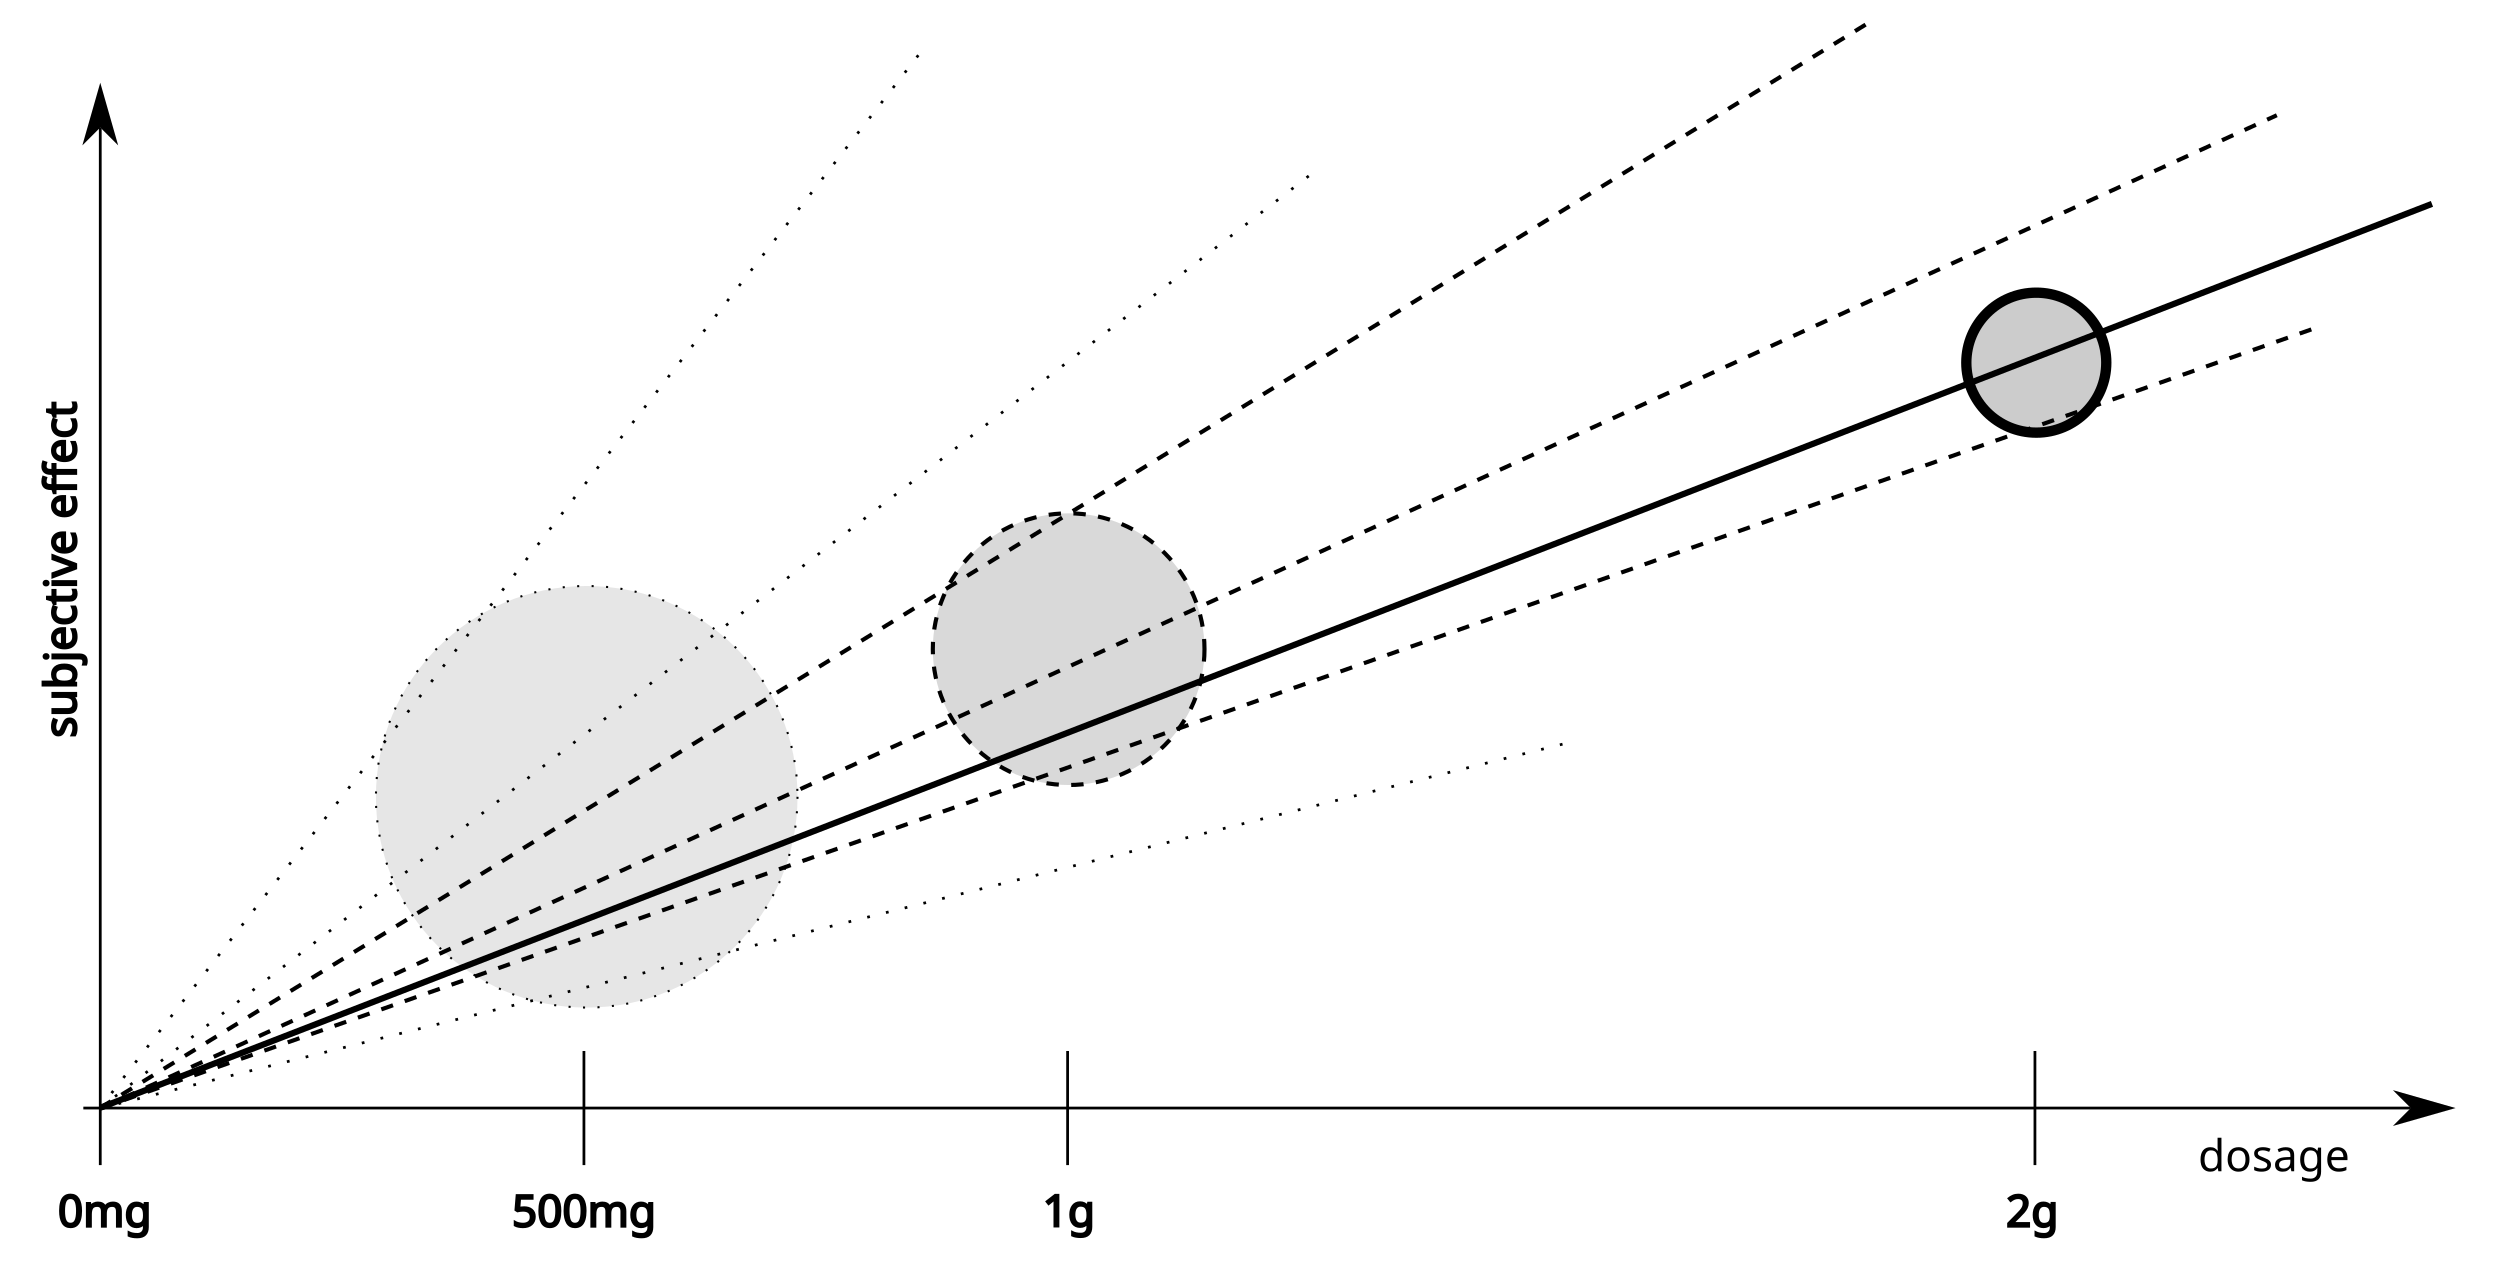
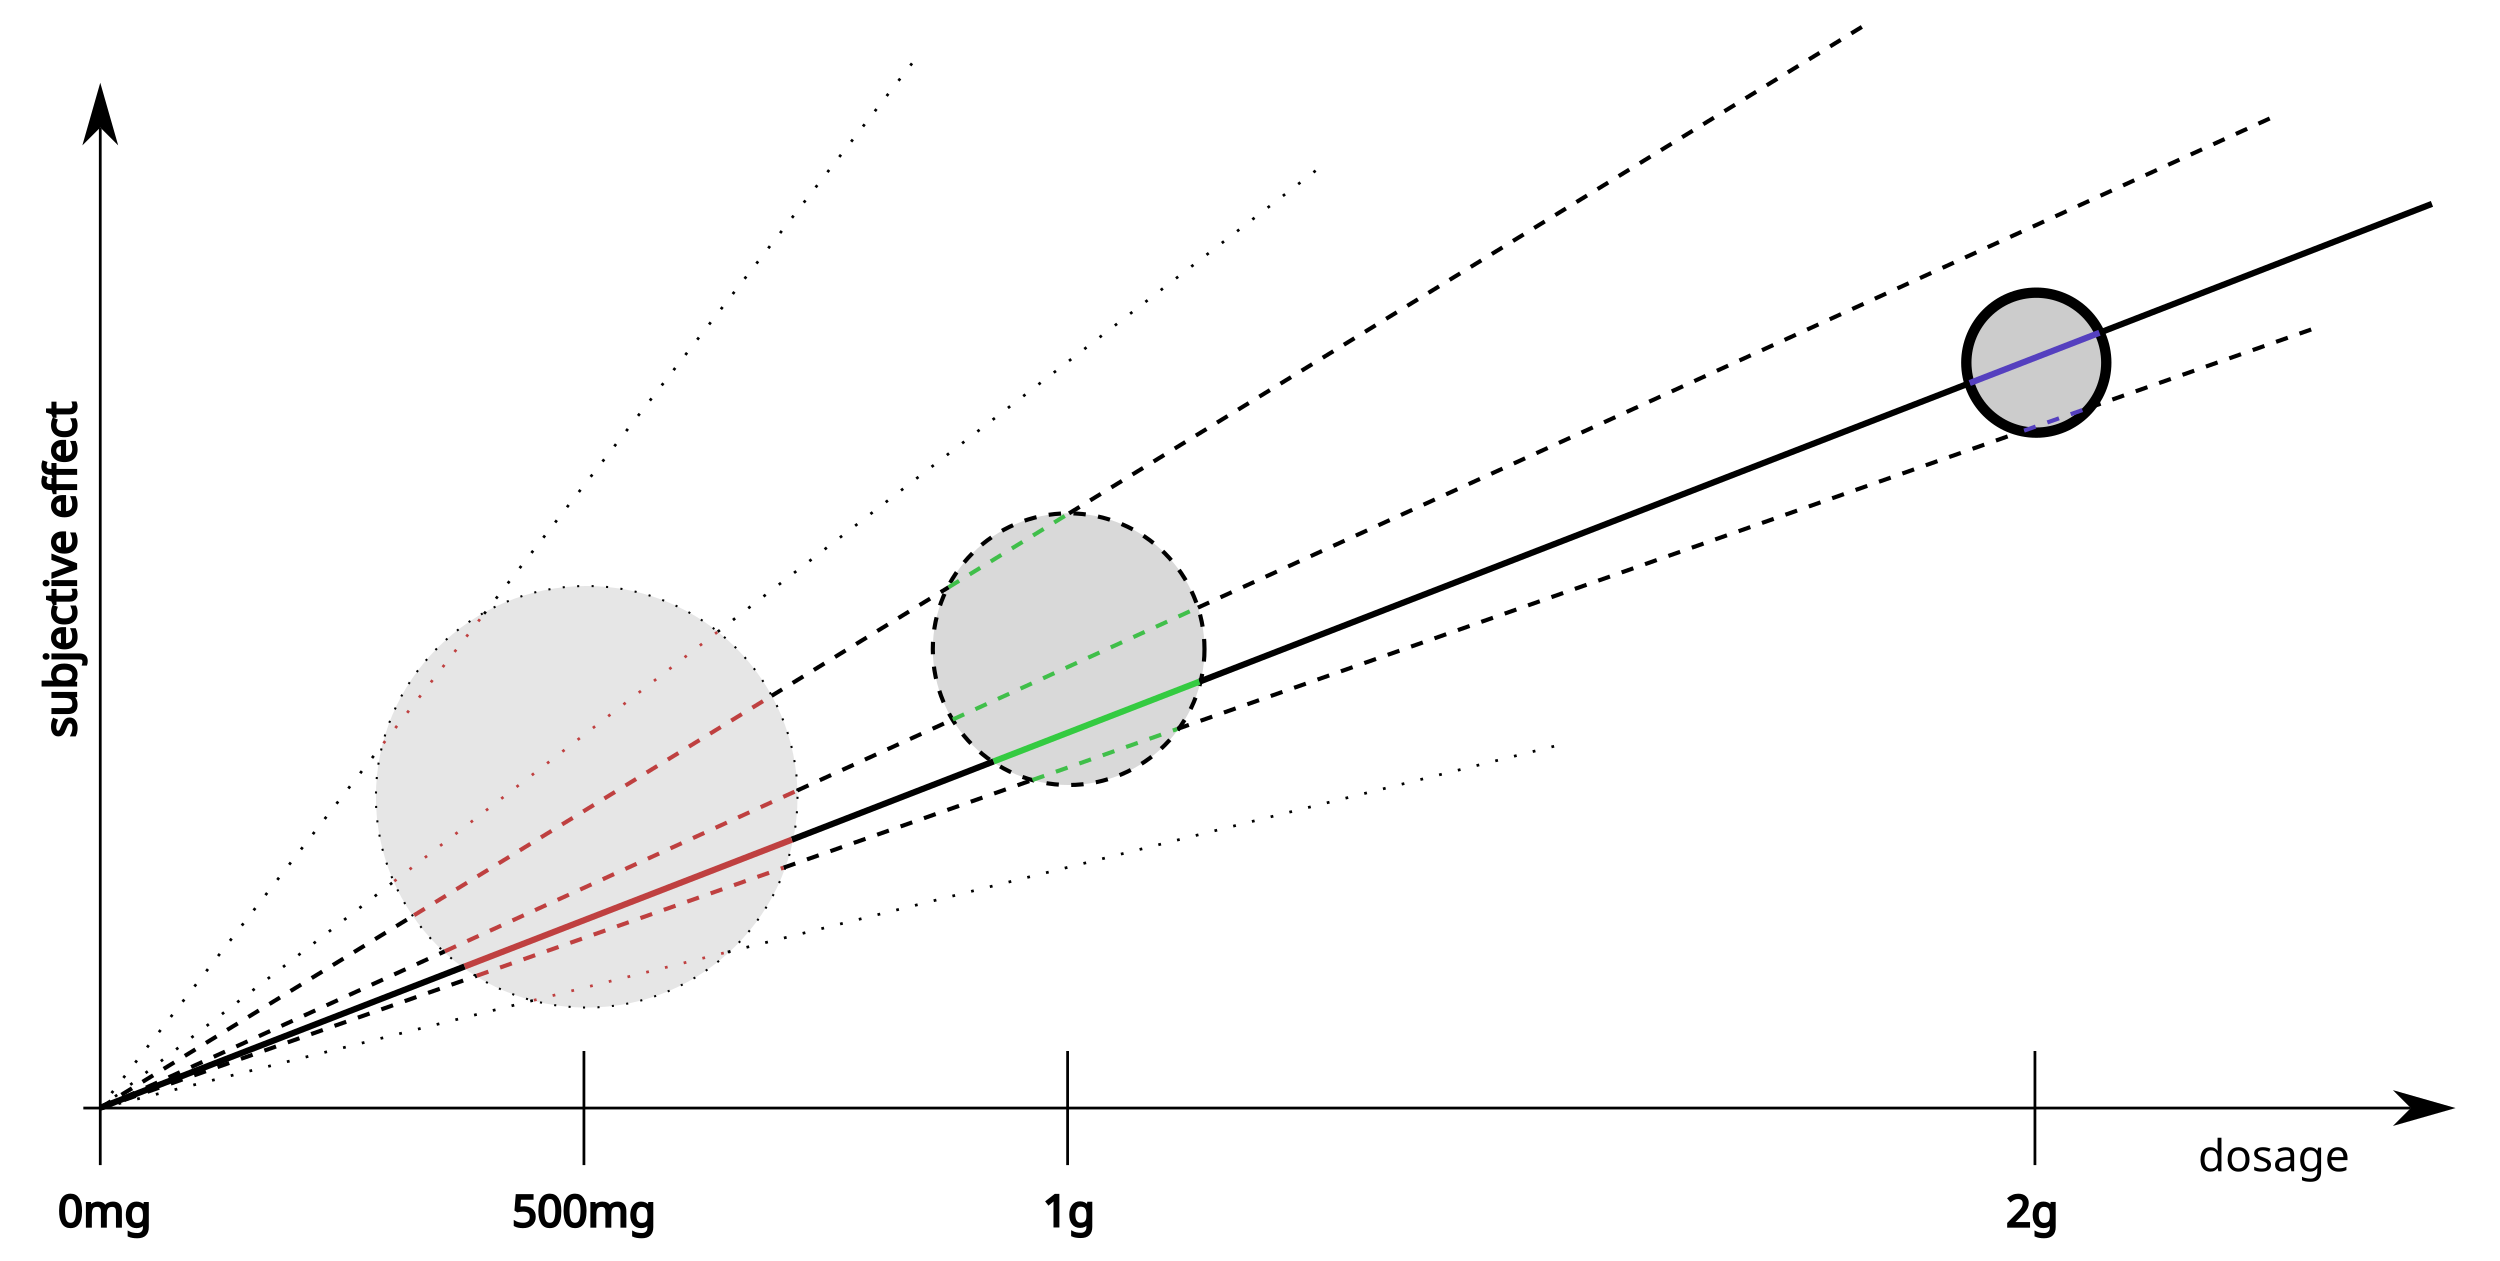
<svg xmlns="http://www.w3.org/2000/svg" width="1209.503" height="610" viewBox="-20 -10 1209.503 610" version="1.1" id="svg5">
  <defs id="defs2">
    <marker style="overflow:visible" id="Arrow1L" refX="0" refY="0" orient="auto-start-reverse" markerWidth="22.75" markerHeight="13" viewBox="0 0 8.75 5" preserveAspectRatio="xMidYMid">
      <path style="fill:context-stroke;fill-rule:evenodd;stroke:none" d="M 0,0 5,-5 -12.5,0 5,5 Z" id="arrow1L" transform="scale(-0.5)" />
    </marker>
+     <clipPath clipPathUnits="userSpaceOnUse" id="clipPath2748">
+       <g id="g2764" mask="none">
+         <path style="font-variation-settings:normal;fill:none;fill-opacity:1;fill-rule:evenodd;stroke:#000000;stroke-width:1.333;stroke-linecap:butt;stroke-linejoin:miter;stroke-miterlimit:4;stroke-dasharray:1.333, 8;stroke-dashoffset:0;stroke-opacity:1;stop-color:#000000" d="M 64.302,665.757 653.098,211.704" id="path2750" />
+         <path style="font-variation-settings:normal;fill:none;fill-opacity:1;fill-rule:evenodd;stroke:#000000;stroke-width:1.333;stroke-linecap:butt;stroke-linejoin:miter;stroke-miterlimit:4;stroke-dasharray:1.333, 8;stroke-dashoffset:0;stroke-opacity:1;stop-color:#000000" d="M 64.302,665.757 773.852,489.112" id="path2752" />
+         <path style="font-variation-settings:normal;fill:none;fill-opacity:1;fill-rule:evenodd;stroke:#000000;stroke-width:1.333;stroke-linecap:butt;stroke-linejoin:miter;stroke-miterlimit:4;stroke-dasharray:1.333, 8;stroke-dashoffset:0;stroke-opacity:1;stop-color:#000000" d="M 64.302,665.757 461.618,154.644" id="path2754" />
+         <path style="font-variation-settings:normal;fill:none;fill-opacity:1;fill-rule:evenodd;stroke:#000000;stroke-width:2;stroke-linecap:butt;stroke-linejoin:miter;stroke-miterlimit:4;stroke-dasharray:6, 6;stroke-dashoffset:0;stroke-opacity:1;stop-color:#000000" d="M 64.58,665.479 921.747,139.543" id="path2756" />
+         <path style="font-variation-settings:normal;fill:none;fill-opacity:1;fill-rule:evenodd;stroke:#000000;stroke-width:2;stroke-linecap:butt;stroke-linejoin:miter;stroke-miterlimit:4;stroke-dasharray:6, 6;stroke-dashoffset:0;stroke-opacity:1;stop-color:#000000" d="M 64.716,665.735 1138.476,287.442" id="path2758" />
+         <path style="font-variation-settings:normal;fill:none;fill-opacity:1;fill-rule:evenodd;stroke:#000000;stroke-width:2;stroke-linecap:butt;stroke-linejoin:miter;stroke-miterlimit:4;stroke-dasharray:6, 6;stroke-dashoffset:0;stroke-opacity:1;stop-color:#000000" d="M 64.875,665.725 1117.582,185.295" id="path2760" />
+         <path style="font-variation-settings:normal;fill:none;fill-opacity:1;fill-rule:evenodd;stroke:#000000;stroke-width:3;stroke-linecap:butt;stroke-linejoin:miter;stroke-miterlimit:4;stroke-dasharray:none;stroke-dashoffset:0;stroke-opacity:1;stop-color:#000000" d="M 64.571,665.468 1192.64,228.173" id="path2762" />
+       </g>
+     </clipPath>
  </defs>
  <g id="layer1" transform="translate(-36.05978,-139.5433)">
+     <circle style="fill:#cccccc;fill-opacity:1;stroke:#000000;stroke-width:5;stroke-linejoin:round;stroke-dasharray:none;stroke-dashoffset:0;stroke-opacity:1" id="path1695-9-2" cx="1001.225" cy="304.997" r="33.858" />
+     <circle style="fill:#d9d9d9;fill-opacity:1;stroke:#000000;stroke-width:2;stroke-linejoin:round;stroke-dasharray:6, 6;stroke-dashoffset:0;stroke-opacity:1" id="path1695-9" cx="533.076" cy="443.613" r="65.719" />
+     <circle style="fill:#e6e6e6;fill-opacity:1;stroke:#000000;stroke-linejoin:round;stroke-dasharray:1, 6;stroke-dashoffset:0;stroke-opacity:1" id="path1695" cx="299.912" cy="515.027" r="101.99" />
+     <path id="path1894" style="font-variation-settings:normal;fill:none;fill-opacity:1;fill-rule:evenodd;stroke:#000000;stroke-width:1.333;stroke-linecap:butt;stroke-linejoin:miter;stroke-miterlimit:4;stroke-dasharray:1.333, 8;stroke-dashoffset:0;stroke-opacity:1;stop-color:#000000" d="M 368.155 590.111 L 773.852 489.112 " />
+     <path id="path2846" style="font-variation-settings:normal;fill:none;fill-opacity:1;fill-rule:evenodd;stroke:#bf4040;stroke-width:1.333;stroke-linecap:butt;stroke-linejoin:miter;stroke-miterlimit:4;stroke-dasharray:1.333, 8;stroke-dashoffset:0;stroke-opacity:1;stop-color:#000000" d="M 274.364 613.461 L 368.155 590.111 " />
+     <path id="path2844" style="font-variation-settings:normal;fill:none;fill-opacity:1;fill-rule:evenodd;stroke:#000000;stroke-width:1.333;stroke-linecap:butt;stroke-linejoin:miter;stroke-miterlimit:4;stroke-dasharray:1.333, 8;stroke-dashoffset:0;stroke-opacity:1;stop-color:#000000" d="M 64.302 665.757 L 274.364 613.461 " />
+     <path id="path1898" style="font-variation-settings:normal;fill:none;fill-opacity:1;fill-rule:evenodd;stroke:#000000;stroke-width:2;stroke-linecap:butt;stroke-linejoin:miter;stroke-miterlimit:4;stroke-dasharray:6, 6;stroke-dashoffset:0;stroke-opacity:1;stop-color:#000000" d="M 533.27 377.903 L 921.747 139.543 " />
+     <path id="path2853" style="font-variation-settings:normal;fill:none;fill-opacity:1;fill-rule:evenodd;stroke:#40bf4a;stroke-width:2;stroke-linecap:butt;stroke-linejoin:miter;stroke-miterlimit:4;stroke-dasharray:6, 6;stroke-dashoffset:0;stroke-opacity:1;stop-color:#000000" d="M 474.946 413.689 L 533.27 377.903 " />
+     <path id="path2851" style="font-variation-settings:normal;fill:none;fill-opacity:1;fill-rule:evenodd;stroke:#000000;stroke-width:2;stroke-linecap:butt;stroke-linejoin:miter;stroke-miterlimit:4;stroke-dasharray:6, 6;stroke-dashoffset:0;stroke-opacity:1;stop-color:#000000" d="M 389.343 466.213 L 474.946 413.689 " />
+     <path id="path2818" style="font-variation-settings:normal;fill:none;fill-opacity:1;fill-rule:evenodd;stroke:#bf4040;stroke-width:2;stroke-linecap:butt;stroke-linejoin:miter;stroke-miterlimit:4;stroke-dasharray:6, 6;stroke-dashoffset:0;stroke-opacity:1;stop-color:#000000" d="M 216.417 572.315 L 389.343 466.213 " />
+     <path id="path2816" style="font-variation-settings:normal;fill:none;fill-opacity:1;fill-rule:evenodd;stroke:#000000;stroke-width:2;stroke-linecap:butt;stroke-linejoin:miter;stroke-miterlimit:4;stroke-dasharray:6, 6;stroke-dashoffset:0;stroke-opacity:1;stop-color:#000000" d="M 64.58 665.479 L 216.417 572.315 " />
+     <path id="path1900" style="font-variation-settings:normal;fill:none;fill-opacity:1;fill-rule:evenodd;stroke:#000000;stroke-width:2;stroke-linecap:butt;stroke-linejoin:miter;stroke-miterlimit:4;stroke-dasharray:6, 6;stroke-dashoffset:0;stroke-opacity:1;stop-color:#000000" d="M 1026.691 326.825 L 1138.476 287.442 " />
+     <path id="path2888" style="font-variation-settings:normal;fill:none;fill-opacity:1;fill-rule:evenodd;stroke:#5540bf;stroke-width:2;stroke-linecap:butt;stroke-linejoin:miter;stroke-miterlimit:4;stroke-dasharray:6, 6;stroke-dashoffset:0;stroke-opacity:1;stop-color:#000000" d="M 995.238 337.906 L 1026.691 326.825 " />
+     <path id="path2886" style="font-variation-settings:normal;fill:none;fill-opacity:1;fill-rule:evenodd;stroke:#000000;stroke-width:2;stroke-linecap:butt;stroke-linejoin:miter;stroke-miterlimit:4;stroke-dasharray:6, 6;stroke-dashoffset:0;stroke-opacity:1;stop-color:#000000" d="M 585.568 482.236 L 995.238 337.906 " />
+     <path id="path2874" style="font-variation-settings:normal;fill:none;fill-opacity:1;fill-rule:evenodd;stroke:#40bf4a;stroke-width:2;stroke-linecap:butt;stroke-linejoin:miter;stroke-miterlimit:4;stroke-dasharray:6, 6;stroke-dashoffset:0;stroke-opacity:1;stop-color:#000000" d="M 515.584 506.892 L 585.568 482.236 " />
+     <path id="path2872" style="font-variation-settings:normal;fill:none;fill-opacity:1;fill-rule:evenodd;stroke:#000000;stroke-width:2;stroke-linecap:butt;stroke-linejoin:miter;stroke-miterlimit:4;stroke-dasharray:6, 6;stroke-dashoffset:0;stroke-opacity:1;stop-color:#000000" d="M 395.158 549.319 L 515.584 506.892 " />
+     <path id="path2839" style="font-variation-settings:normal;fill:none;fill-opacity:1;fill-rule:evenodd;stroke:#bf4040;stroke-width:2;stroke-linecap:butt;stroke-linejoin:miter;stroke-miterlimit:4;stroke-dasharray:6, 6;stroke-dashoffset:0;stroke-opacity:1;stop-color:#000000" d="M 246.674 601.63 L 395.158 549.319 " />
+     <path id="path2837" style="font-variation-settings:normal;fill:none;fill-opacity:1;fill-rule:evenodd;stroke:#000000;stroke-width:2;stroke-linecap:butt;stroke-linejoin:miter;stroke-miterlimit:4;stroke-dasharray:6, 6;stroke-dashoffset:0;stroke-opacity:1;stop-color:#000000" d="M 64.716 665.735 L 246.674 601.63 " />
+     <path id="path1902" style="font-variation-settings:normal;fill:none;fill-opacity:1;fill-rule:evenodd;stroke:#000000;stroke-width:2;stroke-linecap:butt;stroke-linejoin:miter;stroke-miterlimit:4;stroke-dasharray:6, 6;stroke-dashoffset:0;stroke-opacity:1;stop-color:#000000" d="M 595.599 423.516 L 1117.582 185.295 " />
+     <path id="path2860" style="font-variation-settings:normal;fill:none;fill-opacity:1;fill-rule:evenodd;stroke:#40bf4a;stroke-width:2;stroke-linecap:butt;stroke-linejoin:miter;stroke-miterlimit:4;stroke-dasharray:6, 6;stroke-dashoffset:0;stroke-opacity:1;stop-color:#000000" d="M 477.042 477.622 L 595.599 423.516 " />
+     <path id="path2858" style="font-variation-settings:normal;fill:none;fill-opacity:1;fill-rule:evenodd;stroke:#000000;stroke-width:2;stroke-linecap:butt;stroke-linejoin:miter;stroke-miterlimit:4;stroke-dasharray:6, 6;stroke-dashoffset:0;stroke-opacity:1;stop-color:#000000" d="M 401.753 511.982 L 477.042 477.622 " />
+     <path id="path2825" style="font-variation-settings:normal;fill:none;fill-opacity:1;fill-rule:evenodd;stroke:#bf4040;stroke-width:2;stroke-linecap:butt;stroke-linejoin:miter;stroke-miterlimit:4;stroke-dasharray:6, 6;stroke-dashoffset:0;stroke-opacity:1;stop-color:#000000" d="M 231.249 589.796 L 401.753 511.982 " />
+     <path id="path2823" style="font-variation-settings:normal;fill:none;fill-opacity:1;fill-rule:evenodd;stroke:#000000;stroke-width:2;stroke-linecap:butt;stroke-linejoin:miter;stroke-miterlimit:4;stroke-dasharray:6, 6;stroke-dashoffset:0;stroke-opacity:1;stop-color:#000000" d="M 64.875 665.725 L 231.249 589.796 " />
+     <path id="path1904" style="font-variation-settings:normal;fill:none;fill-opacity:1;fill-rule:evenodd;stroke:#000000;stroke-width:3;stroke-linecap:butt;stroke-linejoin:miter;stroke-miterlimit:4;stroke-dasharray:none;stroke-dashoffset:0;stroke-opacity:1;stop-color:#000000" d="M 1031.777 290.532 L 1192.64 228.173 " />
+     <path id="path2881" style="font-variation-settings:normal;fill:none;fill-opacity:1;fill-rule:evenodd;stroke:#5540bf;stroke-width:3;stroke-linecap:butt;stroke-linejoin:miter;stroke-miterlimit:4;stroke-dasharray:none;stroke-dashoffset:0;stroke-opacity:1;stop-color:#000000" d="M 968.935 314.892 L 1031.777 290.532 " />
+     <path id="path2879" style="font-variation-settings:normal;fill:none;fill-opacity:1;fill-rule:evenodd;stroke:#000000;stroke-width:3;stroke-linecap:butt;stroke-linejoin:miter;stroke-miterlimit:4;stroke-dasharray:none;stroke-dashoffset:0;stroke-opacity:1;stop-color:#000000" d="M 596.302 459.343 L 968.935 314.892 " />
+     <path id="path2867" style="font-variation-settings:normal;fill:none;fill-opacity:1;fill-rule:evenodd;stroke:#34cb41;stroke-width:3;stroke-linecap:butt;stroke-linejoin:miter;stroke-miterlimit:4;stroke-dasharray:none;stroke-dashoffset:0;stroke-opacity:1;stop-color:#000000" d="M 496.728 497.942 L 596.302 459.343 " />
+     <path id="path2865" style="font-variation-settings:normal;fill:none;fill-opacity:1;fill-rule:evenodd;stroke:#000000;stroke-width:3;stroke-linecap:butt;stroke-linejoin:miter;stroke-miterlimit:4;stroke-dasharray:none;stroke-dashoffset:0;stroke-opacity:1;stop-color:#000000" d="M 399.174 535.759 L 496.728 497.942 " />
+     <path id="path2832" style="font-variation-settings:normal;fill:none;fill-opacity:1;fill-rule:evenodd;stroke:#bf4040;stroke-width:3;stroke-linecap:butt;stroke-linejoin:miter;stroke-miterlimit:4;stroke-dasharray:none;stroke-dashoffset:0;stroke-opacity:1;stop-color:#000000" d="M 240.824 597.143 L 399.174 535.759 " />
+     <path id="path2830" style="font-variation-settings:normal;fill:none;fill-opacity:1;fill-rule:evenodd;stroke:#000000;stroke-width:3;stroke-linecap:butt;stroke-linejoin:miter;stroke-miterlimit:4;stroke-dasharray:none;stroke-dashoffset:0;stroke-opacity:1;stop-color:#000000" d="M 64.571 665.468 L 240.824 597.143 " />
    <path style="font-variation-settings:normal;fill:none;fill-opacity:1;fill-rule:evenodd;stroke:#000000;stroke-width:1.333;stroke-linecap:butt;stroke-linejoin:miter;stroke-miterlimit:4;stroke-dasharray:none;stroke-dashoffset:0;stroke-opacity:1;marker-end:url(#Arrow1L);stop-color:#000000" d="M 56.378,665.618 H 1182.417" id="path398" />
    <text xml:space="preserve" style="font-style:normal;font-variant:normal;font-weight:normal;font-stretch:normal;font-size:21.333px;line-height:23px;font-family:sans-serif;-inkscape-font-specification:'sans-serif, Normal';font-variant-ligatures:normal;font-variant-position:normal;font-variant-caps:normal;font-variant-numeric:normal;font-variant-alternates:normal;font-variant-east-asian:normal;text-indent:0;text-align:start;text-decoration:none;text-decoration-line:none;text-decoration-style:solid;text-decoration-color:#000000;letter-spacing:0px;word-spacing:0px;text-transform:none;writing-mode:lr-tb;direction:ltr;text-orientation:mixed;dominant-baseline:auto;baseline-shift:baseline;text-anchor:start;white-space:normal;shape-padding:0;shape-margin:0;fill:#000000;fill-opacity:1;stroke:none;stroke-width:1px;stroke-linecap:butt;stroke-linejoin:miter;stroke-miterlimit:4;stroke-dasharray:none;stroke-dashoffset:0;stroke-opacity:1;stop-color:#000000" x="1079.502" y="696.191" id="text1008">
      <tspan id="tspan1006" x="1079.502" y="696.191">dosage</tspan>
    </text>
    <path style="font-variation-settings:normal;fill:none;fill-opacity:1;fill-rule:evenodd;stroke:#000000;stroke-width:1.333;stroke-linecap:butt;stroke-linejoin:miter;stroke-miterlimit:4;stroke-dasharray:none;stroke-dashoffset:0;stroke-opacity:1;marker-start:url(#Arrow1L);stop-color:#000000" d="M 64.567,191.218 V 693.22" id="path1411" />
    <path style="font-variation-settings:normal;fill:none;fill-opacity:1;fill-rule:evenodd;stroke:#000000;stroke-width:1.333;stroke-linecap:butt;stroke-linejoin:miter;stroke-miterlimit:4;stroke-dasharray:none;stroke-dashoffset:0;stroke-opacity:1;stop-color:#000000" d="m 298.567,638.016 v 55.204" id="path1413" />
    <path style="font-variation-settings:normal;fill:none;fill-opacity:1;fill-rule:evenodd;stroke:#000000;stroke-width:1.333;stroke-linecap:butt;stroke-linejoin:miter;stroke-miterlimit:4;stroke-dasharray:none;stroke-dashoffset:0;stroke-opacity:1;stop-color:#000000" d="m 532.567,638.016 v 55.204" id="path1415" />
    <path style="font-variation-settings:normal;fill:none;fill-opacity:1;fill-rule:evenodd;stroke:#000000;stroke-width:1.333;stroke-linecap:butt;stroke-linejoin:miter;stroke-miterlimit:4;stroke-dasharray:none;stroke-dashoffset:0;stroke-opacity:1;stop-color:#000000" d="m 1000.567,638.016 v 55.204" id="path1417" />
    <text xml:space="preserve" style="font-size:21.333px;line-height:23px;font-family:sans-serif;-inkscape-font-specification:'sans-serif, Normal';text-decoration:none;text-decoration-line:none;text-decoration-color:#000000;letter-spacing:0px;word-spacing:0px;fill:#000000;stroke:#000000;stroke-width:1px;stroke-linecap:butt;stroke-linejoin:miter;stroke-opacity:1;stop-color:#000000" x="44.1" y="723.004" id="text1421">
      <tspan id="tspan1419" x="44.1" y="723.004">0mg</tspan>
    </text>
    <text xml:space="preserve" style="font-size:21.333px;line-height:23px;font-family:sans-serif;-inkscape-font-specification:'sans-serif, Normal';text-decoration:none;text-decoration-line:none;text-decoration-color:#000000;letter-spacing:0px;word-spacing:0px;fill:#000000;stroke:#000000;stroke-width:1px;stroke-linecap:butt;stroke-linejoin:miter;stroke-opacity:1;stop-color:#000000" x="263.768" y="723.004" id="text1425">
      <tspan id="tspan1423" x="263.768" y="723.004">500mg</tspan>
    </text>
    <text xml:space="preserve" style="font-size:21.333px;line-height:23px;font-family:sans-serif;-inkscape-font-specification:'sans-serif, Normal';text-decoration:none;text-decoration-line:none;text-decoration-color:#000000;letter-spacing:0px;word-spacing:0px;fill:#000000;stroke:#000000;stroke-width:1px;stroke-linecap:butt;stroke-linejoin:miter;stroke-opacity:1;stop-color:#000000" x="520.507" y="722.886" id="text1429">
      <tspan id="tspan1427" x="520.507" y="722.886">1g</tspan>
    </text>
    <text xml:space="preserve" style="font-size:21.333px;line-height:23px;font-family:sans-serif;-inkscape-font-specification:'sans-serif, Normal';text-decoration:none;text-decoration-line:none;text-decoration-color:#000000;letter-spacing:0px;word-spacing:0px;fill:#000000;stroke:#000000;stroke-width:1px;stroke-linecap:butt;stroke-linejoin:miter;stroke-opacity:1;stop-color:#000000" x="986.6" y="722.993" id="text1433">
      <tspan id="tspan1431" x="986.6" y="722.993">2g</tspan>
    </text>
    <text xml:space="preserve" style="font-size:21.333px;line-height:23px;font-family:sans-serif;-inkscape-font-specification:'sans-serif, Normal';text-decoration:none;text-decoration-line:none;text-decoration-color:#000000;letter-spacing:0px;word-spacing:0px;fill:#000000;stroke:#000000;stroke-width:1px;stroke-linecap:butt;stroke-linejoin:miter;stroke-opacity:1;stop-color:#000000" x="-486.409" y="52.88" id="text1591" transform="rotate(-90)">
      <tspan id="tspan1589" x="-486.409" y="52.88">subjective effect</tspan>
    </text>
-     <circle style="fill:#e6e6e6;stroke:#000000;stroke-linejoin:round;stroke-dasharray:1, 6;stroke-dashoffset:0;stroke-opacity:1;fill-opacity:1" id="path1695" cx="299.912" cy="515.027" r="101.99" />
-     <circle style="fill:#d9d9d9;stroke:#000000;stroke-width:2;stroke-linejoin:round;stroke-dasharray:6, 6;stroke-dashoffset:0;stroke-opacity:1;fill-opacity:1" id="path1695-9" cx="533.076" cy="443.613" r="65.719" />
-     <circle style="fill:#cccccc;stroke:#000000;stroke-width:5;stroke-linejoin:round;stroke-dasharray:none;stroke-dashoffset:0;stroke-opacity:1;fill-opacity:1" id="path1695-9-2" cx="1001.225" cy="304.997" r="33.858" />
-     <path style="font-variation-settings:normal;fill:none;fill-opacity:1;fill-rule:evenodd;stroke:#000000;stroke-width:1.333;stroke-linecap:butt;stroke-linejoin:miter;stroke-miterlimit:4;stroke-dasharray:1.333, 8;stroke-dashoffset:0;stroke-opacity:1;stop-color:#000000" d="M 64.302,665.757 653.098,211.704" id="path1959" />
-     <path style="font-variation-settings:normal;fill:none;fill-opacity:1;fill-rule:evenodd;stroke:#000000;stroke-width:1.333;stroke-linecap:butt;stroke-linejoin:miter;stroke-miterlimit:4;stroke-dasharray:1.333, 8;stroke-dashoffset:0;stroke-opacity:1;stop-color:#000000" d="M 64.302,665.757 773.852,489.112" id="path1961" />
-     <path style="font-variation-settings:normal;fill:none;fill-opacity:1;fill-rule:evenodd;stroke:#000000;stroke-width:1.333;stroke-linecap:butt;stroke-linejoin:miter;stroke-miterlimit:4;stroke-dasharray:1.333, 8;stroke-dashoffset:0;stroke-opacity:1;stop-color:#000000" d="M 64.302,665.757 461.618,154.644" id="path1963" />
-     <path style="font-variation-settings:normal;fill:none;fill-opacity:1;fill-rule:evenodd;stroke:#000000;stroke-width:2;stroke-linecap:butt;stroke-linejoin:miter;stroke-miterlimit:4;stroke-dasharray:6, 6;stroke-dashoffset:0;stroke-opacity:1;stop-color:#000000" d="M 64.58,665.479 921.747,139.543" id="path1965" />
-     <path style="font-variation-settings:normal;fill:none;fill-opacity:1;fill-rule:evenodd;stroke:#000000;stroke-width:2;stroke-linecap:butt;stroke-linejoin:miter;stroke-miterlimit:4;stroke-dasharray:6, 6;stroke-dashoffset:0;stroke-opacity:1;stop-color:#000000" d="M 64.716,665.735 1138.476,287.442" id="path1967" />
-     <path style="font-variation-settings:normal;fill:none;fill-opacity:1;fill-rule:evenodd;stroke:#000000;stroke-width:2;stroke-linecap:butt;stroke-linejoin:miter;stroke-miterlimit:4;stroke-dasharray:6, 6;stroke-dashoffset:0;stroke-opacity:1;stop-color:#000000" d="M 64.875,665.725 1117.582,185.295" id="path1969" />
-     <path style="font-variation-settings:normal;fill:none;fill-opacity:1;fill-rule:evenodd;stroke:#000000;stroke-width:3;stroke-linecap:butt;stroke-linejoin:miter;stroke-miterlimit:4;stroke-dasharray:none;stroke-dashoffset:0;stroke-opacity:1;stop-color:#000000" d="M 64.571,665.468 1192.64,228.173" id="path1971" />
+     <path id="path1896" style="font-variation-settings:normal;fill:none;fill-opacity:1;fill-rule:evenodd;stroke:#000000;stroke-width:1.333;stroke-linecap:butt;stroke-linejoin:miter;stroke-miterlimit:4;stroke-dasharray:1.333, 8;stroke-dashoffset:0;stroke-opacity:1;stop-color:#000000" d="M 250.271 426.524 L 461.618 154.644 " />
+     <path id="path2802" style="font-variation-settings:normal;fill:none;fill-opacity:1;fill-rule:evenodd;stroke:#bf4040;stroke-width:1.333;stroke-linecap:butt;stroke-linejoin:miter;stroke-miterlimit:4;stroke-dasharray:1.333, 8;stroke-dashoffset:0;stroke-opacity:1;stop-color:#000000" d="M 201.596 489.139 L 250.271 426.524 " />
+     <path id="path2800" style="font-variation-settings:normal;fill:none;fill-opacity:1;fill-rule:evenodd;stroke:#000000;stroke-width:1.333;stroke-linecap:butt;stroke-linejoin:miter;stroke-miterlimit:4;stroke-dasharray:1.333, 8;stroke-dashoffset:0;stroke-opacity:1;stop-color:#000000" d="M 64.302 665.757 L 201.596 489.139 " />
+     <path id="path1892" style="font-variation-settings:normal;fill:none;fill-opacity:1;fill-rule:evenodd;stroke:#000000;stroke-width:1.333;stroke-linecap:butt;stroke-linejoin:miter;stroke-miterlimit:4;stroke-dasharray:1.333, 8;stroke-dashoffset:0;stroke-opacity:1;stop-color:#000000" d="M 363.272 435.205 L 653.098 211.704 " />
+     <path id="path2811" style="font-variation-settings:normal;fill:none;fill-opacity:1;fill-rule:evenodd;stroke:#bf4040;stroke-width:1.333;stroke-linecap:butt;stroke-linejoin:miter;stroke-miterlimit:4;stroke-dasharray:1.333, 8;stroke-dashoffset:0;stroke-opacity:1;stop-color:#000000" d="M 206.823 555.851 L 363.272 435.205 " />
+     <path id="path2809" style="font-variation-settings:normal;fill:none;fill-opacity:1;fill-rule:evenodd;stroke:#000000;stroke-width:1.333;stroke-linecap:butt;stroke-linejoin:miter;stroke-miterlimit:4;stroke-dasharray:1.333, 8;stroke-dashoffset:0;stroke-opacity:1;stop-color:#000000" d="M 64.302 665.757 L 206.823 555.851 " />
  </g>
</svg>
